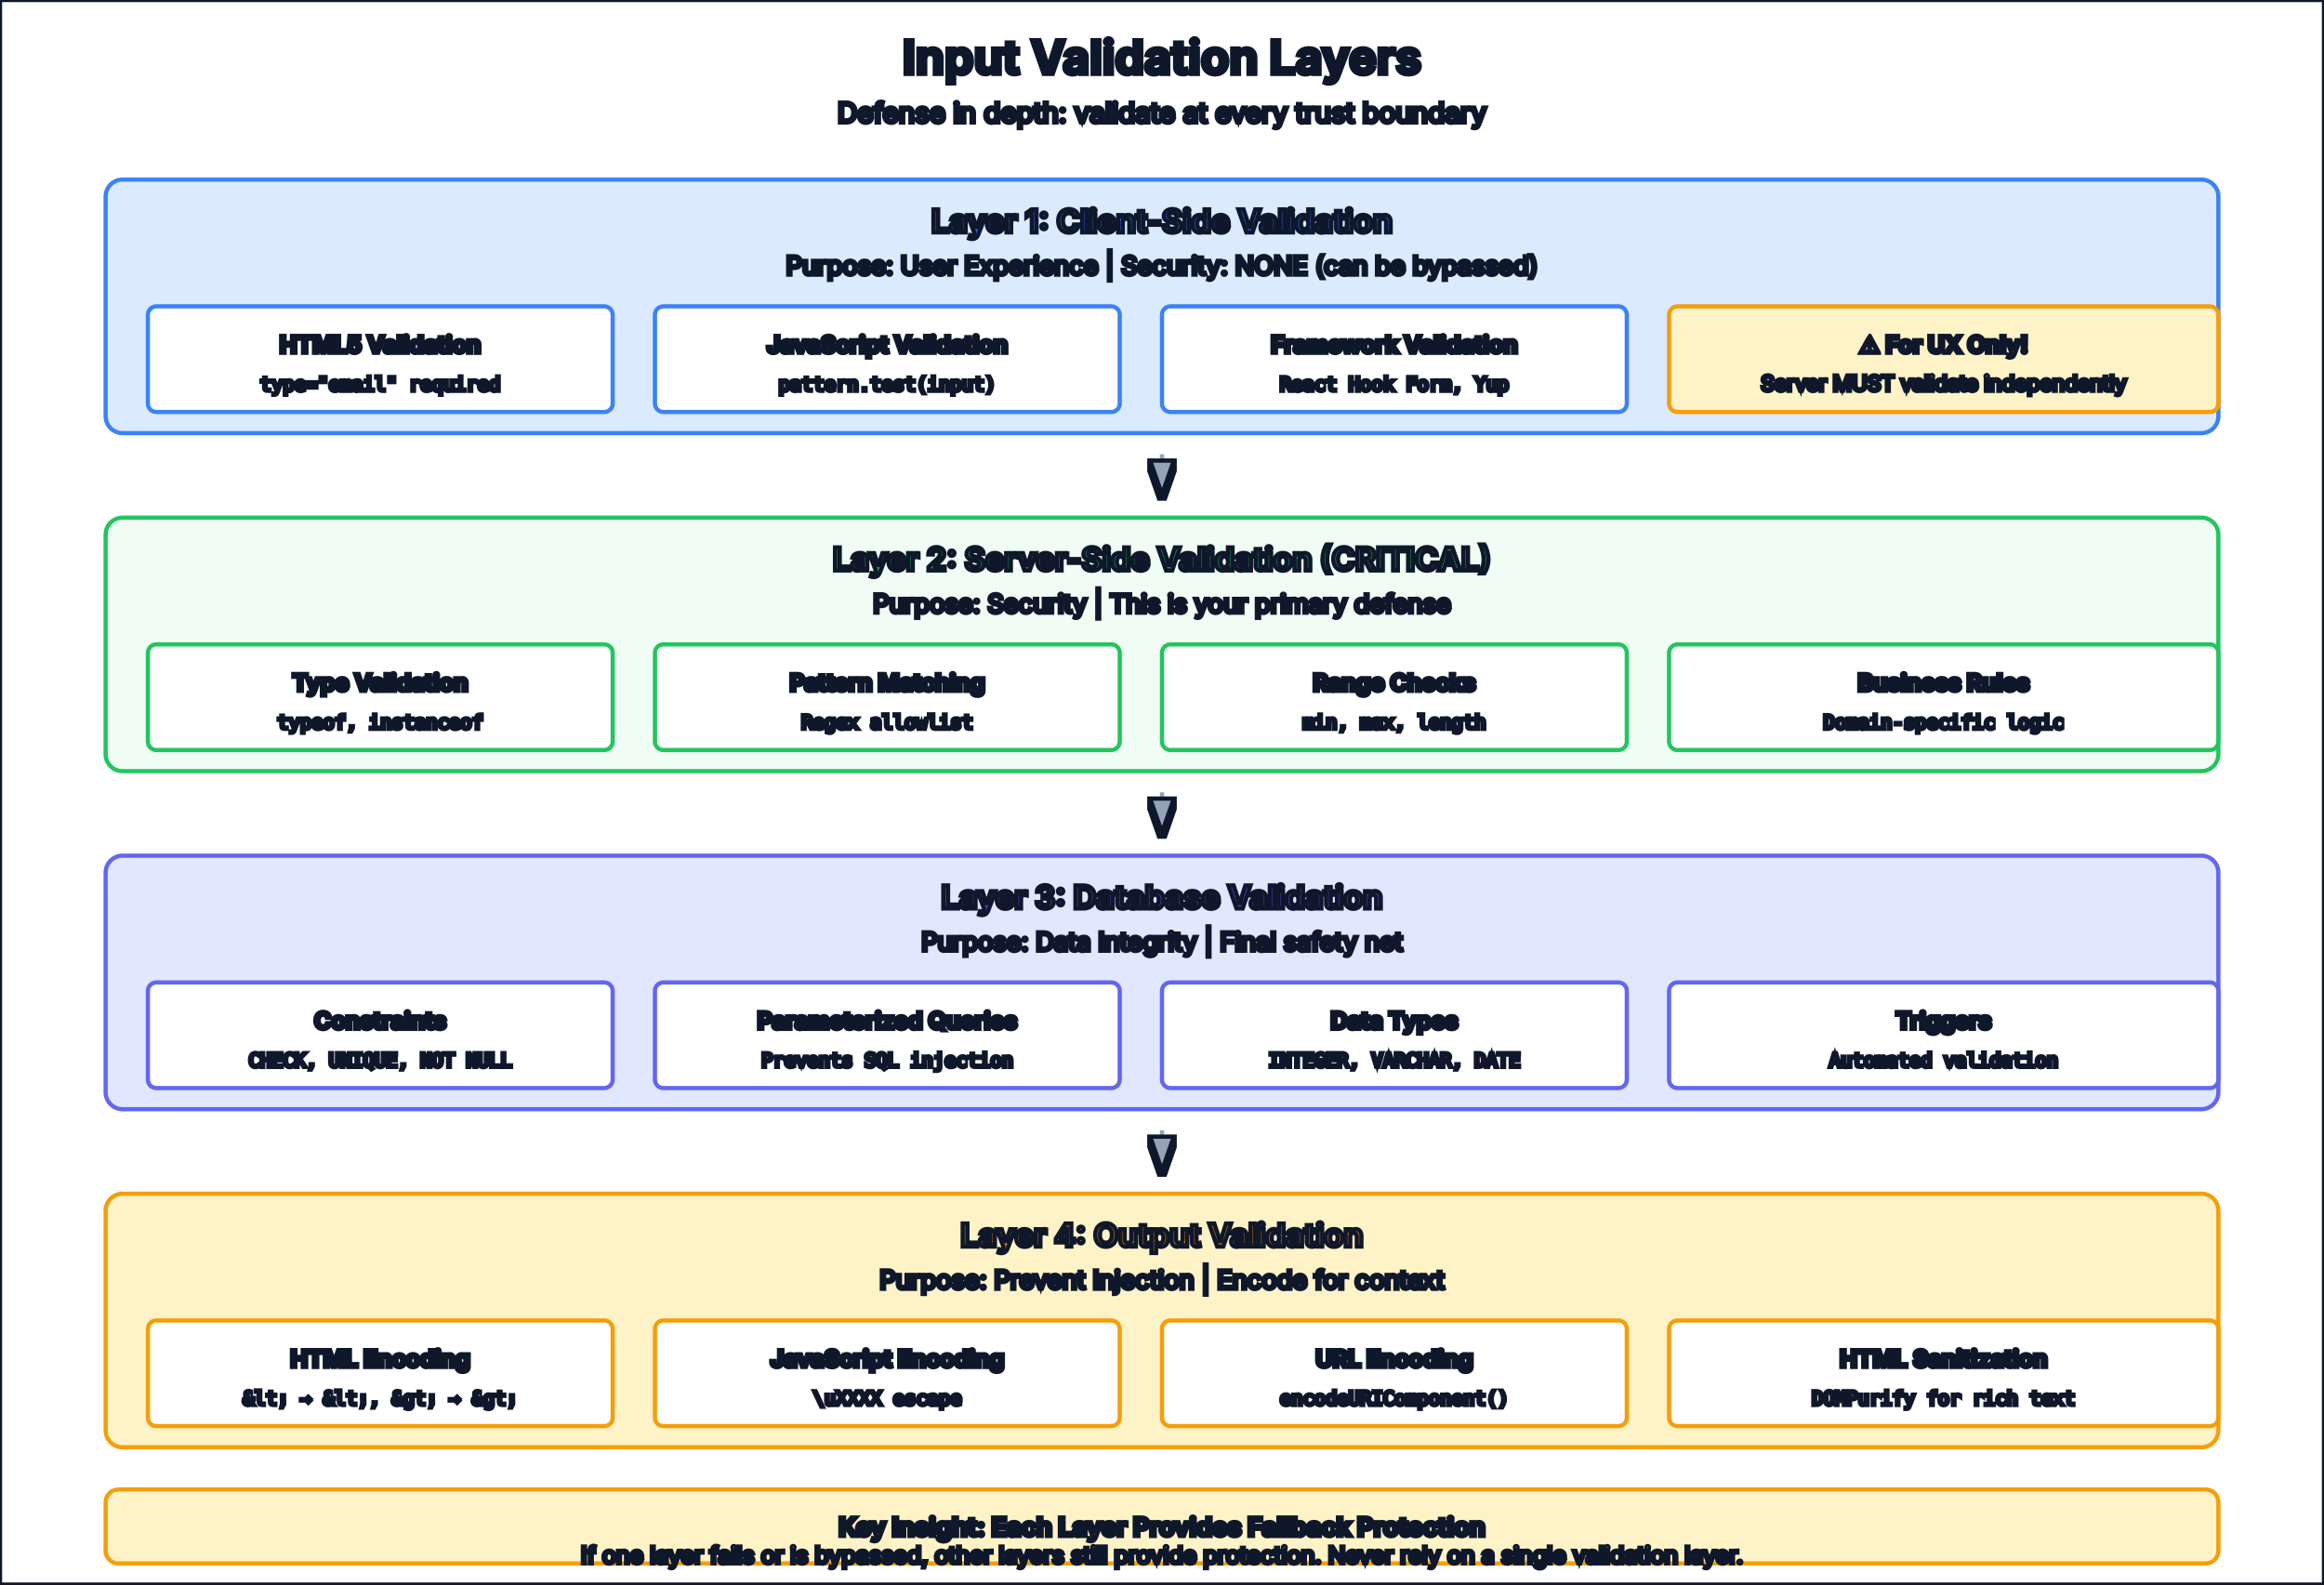
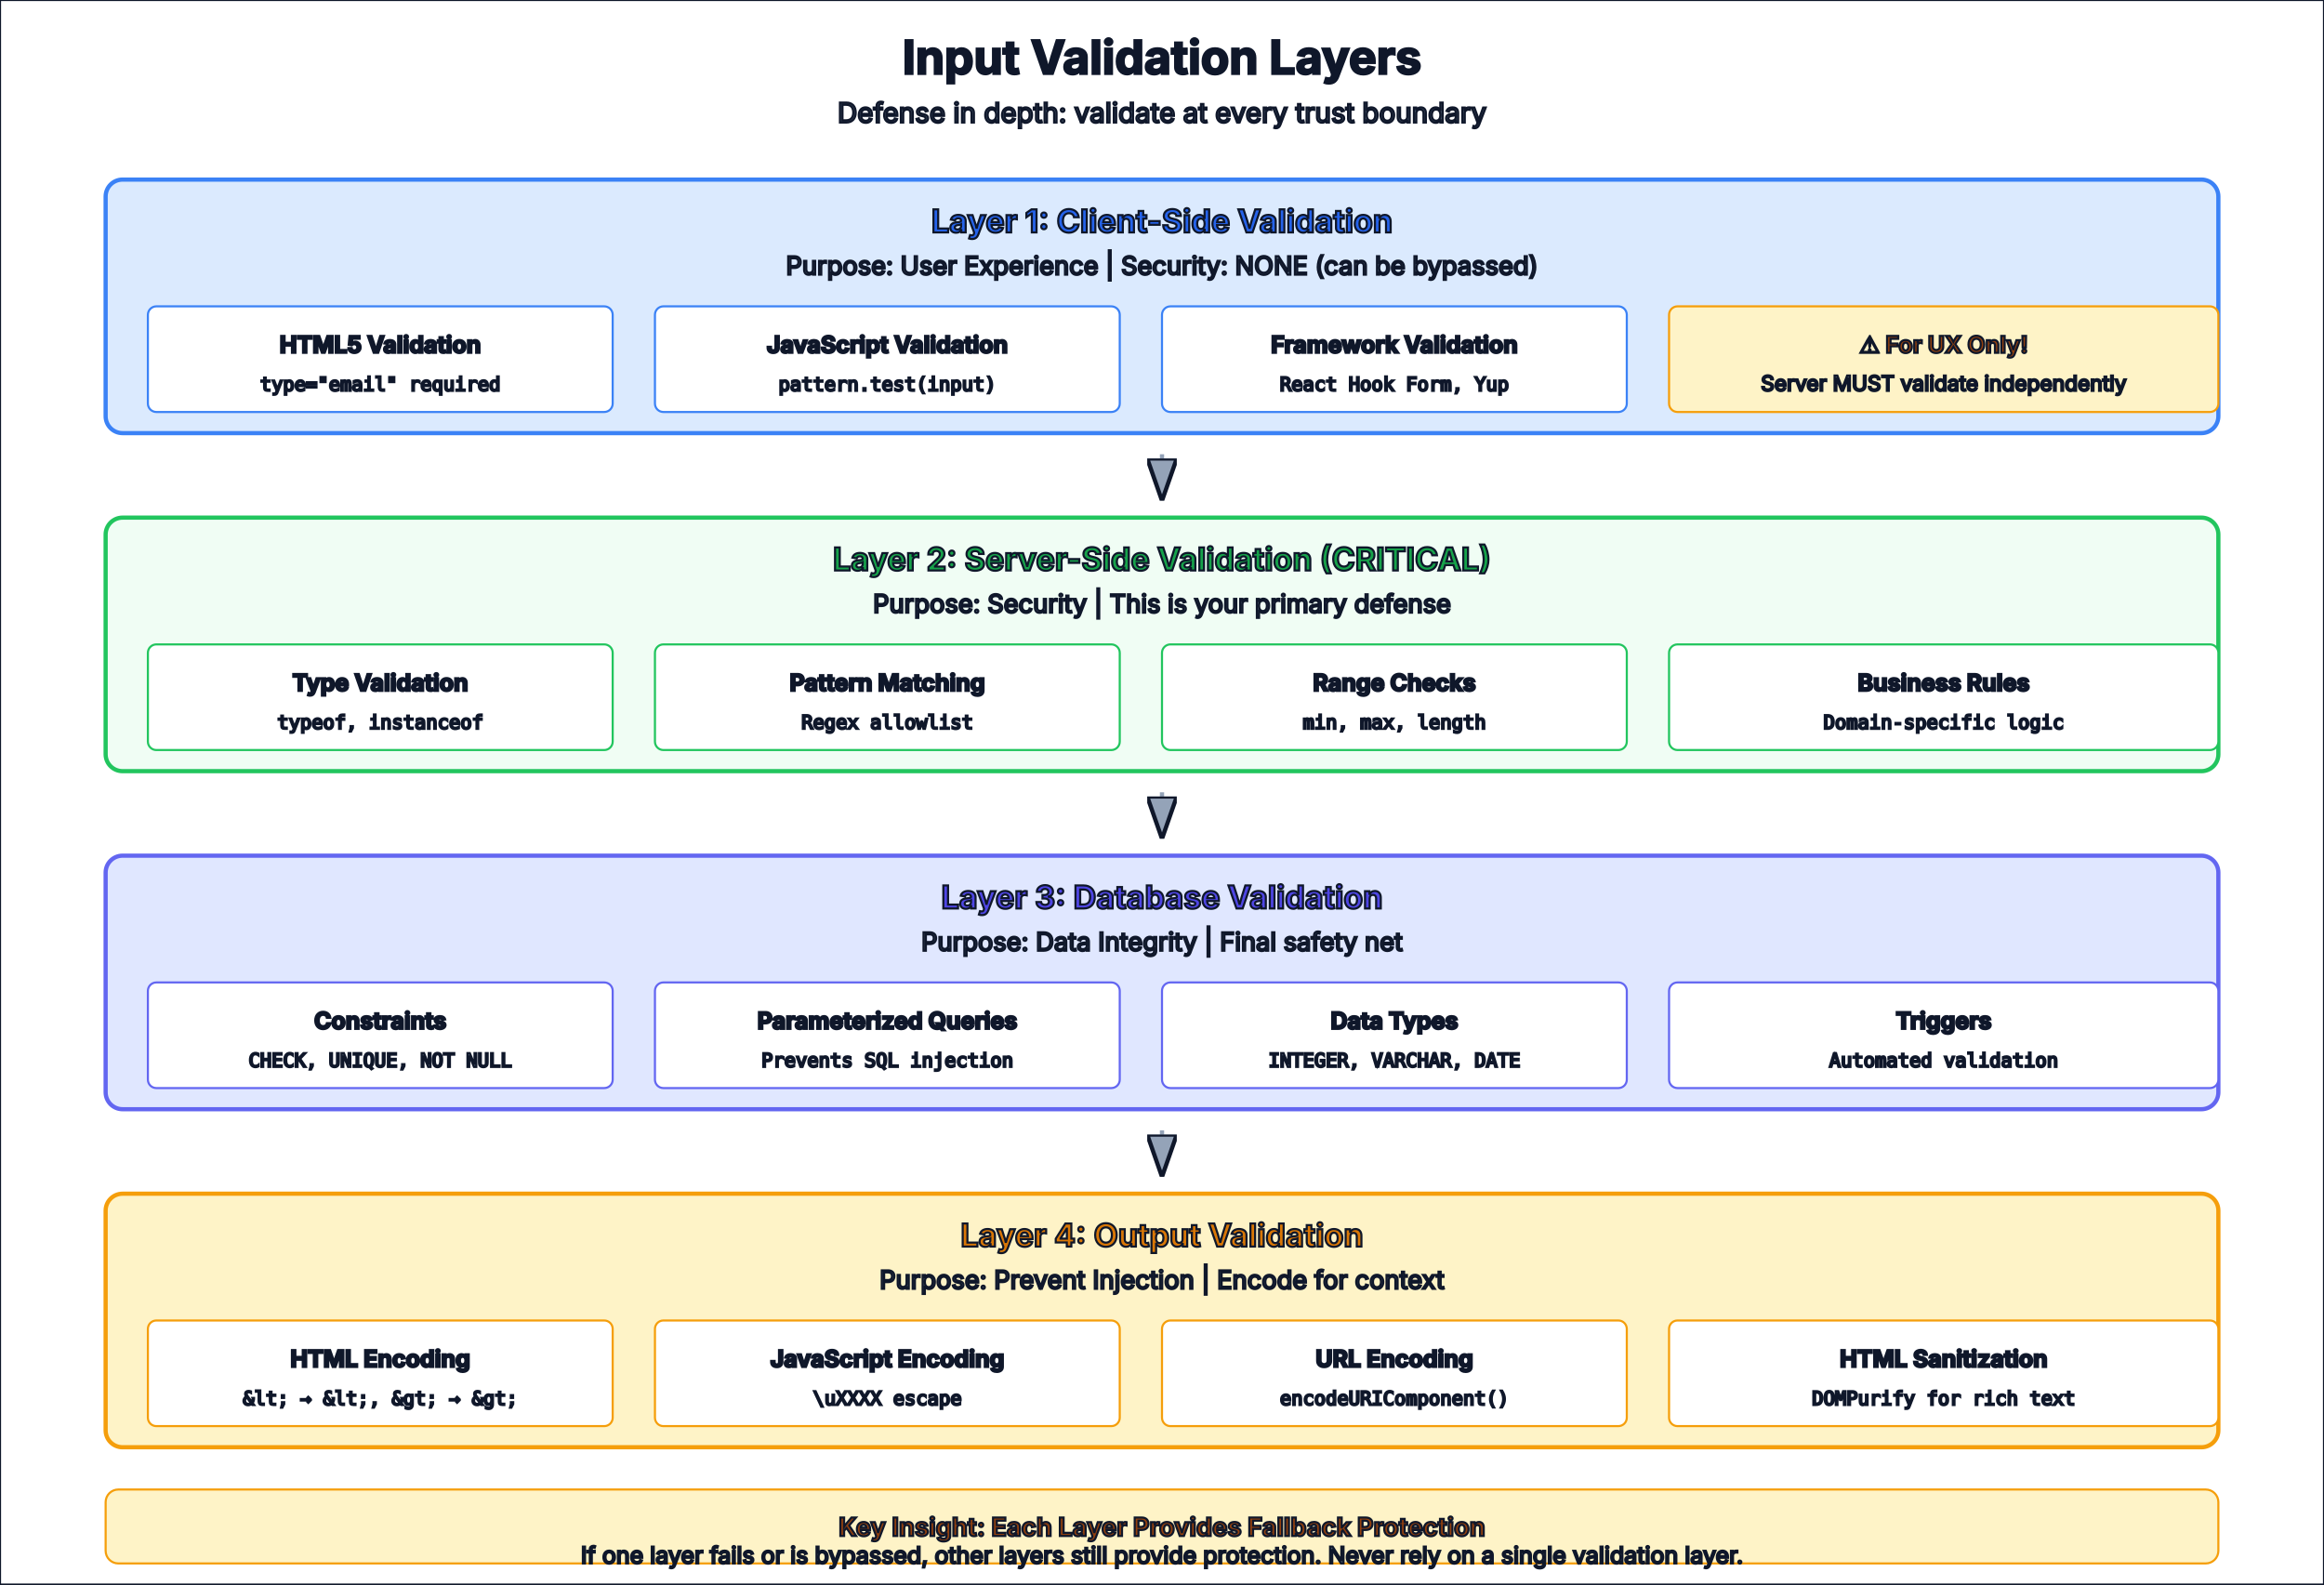
- <svg xmlns="http://www.w3.org/2000/svg" viewBox="0 0 1100 750" fill="none" stroke="#0f172a" stroke-width="2">
+ <svg xmlns="http://www.w3.org/2000/svg" viewBox="0 0 1100 750" fill="none" stroke="#0f172a" stroke-width="1">
  <rect width="1100" height="750" fill="#ffffff" />
  <text x="550" y="35" text-anchor="middle" font-family="system-ui, -apple-system, sans-serif" font-size="22" font-weight="bold" fill="#0f172a">Input Validation Layers</text>
  <text x="550" y="58" text-anchor="middle" font-family="system-ui, -apple-system, sans-serif" font-size="13" font-weight="400" fill="#475569">Defense in depth: validate at every trust boundary</text>
  <g transform="translate(50, 85)">
    <rect x="0" y="0" width="1000" height="120" rx="8" fill="#dbeafe" stroke="#3b82f6" stroke-width="2" />
    <text x="500" y="25" text-anchor="middle" font-family="system-ui, -apple-system, sans-serif" font-size="15" font-weight="bold" fill="#2563eb">Layer 1: Client-Side Validation</text>
    <text x="500" y="45" text-anchor="middle" font-family="system-ui, -apple-system, sans-serif" font-size="12" fill="#475569">Purpose: User Experience | Security: NONE (can be bypassed)</text>
    <g transform="translate(20, 60)">
      <rect x="0" y="0" width="220" height="50" rx="4" fill="#ffffff" stroke="#3b82f6" />
      <text x="110" y="22" text-anchor="middle" font-family="system-ui, -apple-system, sans-serif" font-size="11" font-weight="bold" fill="#0f172a">HTML5 Validation</text>
      <text x="110" y="40" text-anchor="middle" font-family="monospace" font-size="9" fill="#475569">type="email" required</text>
      <rect x="240" y="0" width="220" height="50" rx="4" fill="#ffffff" stroke="#3b82f6" />
      <text x="350" y="22" text-anchor="middle" font-family="system-ui, -apple-system, sans-serif" font-size="11" font-weight="bold" fill="#0f172a">JavaScript Validation</text>
      <text x="350" y="40" text-anchor="middle" font-family="monospace" font-size="9" fill="#475569">pattern.test(input)</text>
      <rect x="480" y="0" width="220" height="50" rx="4" fill="#ffffff" stroke="#3b82f6" />
      <text x="590" y="22" text-anchor="middle" font-family="system-ui, -apple-system, sans-serif" font-size="11" font-weight="bold" fill="#0f172a">Framework Validation</text>
      <text x="590" y="40" text-anchor="middle" font-family="monospace" font-size="9" fill="#475569">React Hook Form, Yup</text>
      <rect x="720" y="0" width="260" height="50" rx="4" fill="#fef3c7" stroke="#f59e0b" />
      <text x="850" y="22" text-anchor="middle" font-family="system-ui, -apple-system, sans-serif" font-size="11" font-weight="bold" fill="#92400e">⚠️ For UX Only!</text>
      <text x="850" y="40" text-anchor="middle" font-family="system-ui, -apple-system, sans-serif" font-size="10" fill="#475569">Server MUST validate independently</text>
    </g>
  </g>
  <line x1="550" y1="215" x2="550" y2="235" stroke="#94a3b8" stroke-width="2" marker-end="url(#arrowhead)" />
  <g transform="translate(50, 245)">
    <rect x="0" y="0" width="1000" height="120" rx="8" fill="#f0fdf4" stroke="#22c55e" stroke-width="2" />
    <text x="500" y="25" text-anchor="middle" font-family="system-ui, -apple-system, sans-serif" font-size="15" font-weight="bold" fill="#16a34a">Layer 2: Server-Side Validation (CRITICAL)</text>
    <text x="500" y="45" text-anchor="middle" font-family="system-ui, -apple-system, sans-serif" font-size="12" fill="#475569">Purpose: Security | This is your primary defense</text>
    <g transform="translate(20, 60)">
      <rect x="0" y="0" width="220" height="50" rx="4" fill="#ffffff" stroke="#22c55e" />
      <text x="110" y="22" text-anchor="middle" font-family="system-ui, -apple-system, sans-serif" font-size="11" font-weight="bold" fill="#0f172a">Type Validation</text>
      <text x="110" y="40" text-anchor="middle" font-family="monospace" font-size="9" fill="#475569">typeof, instanceof</text>
      <rect x="240" y="0" width="220" height="50" rx="4" fill="#ffffff" stroke="#22c55e" />
      <text x="350" y="22" text-anchor="middle" font-family="system-ui, -apple-system, sans-serif" font-size="11" font-weight="bold" fill="#0f172a">Pattern Matching</text>
      <text x="350" y="40" text-anchor="middle" font-family="monospace" font-size="9" fill="#475569">Regex allowlist</text>
      <rect x="480" y="0" width="220" height="50" rx="4" fill="#ffffff" stroke="#22c55e" />
      <text x="590" y="22" text-anchor="middle" font-family="system-ui, -apple-system, sans-serif" font-size="11" font-weight="bold" fill="#0f172a">Range Checks</text>
      <text x="590" y="40" text-anchor="middle" font-family="monospace" font-size="9" fill="#475569">min, max, length</text>
      <rect x="720" y="0" width="260" height="50" rx="4" fill="#ffffff" stroke="#22c55e" />
      <text x="850" y="22" text-anchor="middle" font-family="system-ui, -apple-system, sans-serif" font-size="11" font-weight="bold" fill="#0f172a">Business Rules</text>
      <text x="850" y="40" text-anchor="middle" font-family="monospace" font-size="9" fill="#475569">Domain-specific logic</text>
    </g>
  </g>
  <line x1="550" y1="375" x2="550" y2="395" stroke="#94a3b8" stroke-width="2" marker-end="url(#arrowhead)" />
  <g transform="translate(50, 405)">
    <rect x="0" y="0" width="1000" height="120" rx="8" fill="#e0e7ff" stroke="#6366f1" stroke-width="2" />
    <text x="500" y="25" text-anchor="middle" font-family="system-ui, -apple-system, sans-serif" font-size="15" font-weight="bold" fill="#4f46e5">Layer 3: Database Validation</text>
    <text x="500" y="45" text-anchor="middle" font-family="system-ui, -apple-system, sans-serif" font-size="12" fill="#475569">Purpose: Data Integrity | Final safety net</text>
    <g transform="translate(20, 60)">
      <rect x="0" y="0" width="220" height="50" rx="4" fill="#ffffff" stroke="#6366f1" />
      <text x="110" y="22" text-anchor="middle" font-family="system-ui, -apple-system, sans-serif" font-size="11" font-weight="bold" fill="#0f172a">Constraints</text>
      <text x="110" y="40" text-anchor="middle" font-family="monospace" font-size="9" fill="#475569">CHECK, UNIQUE, NOT NULL</text>
      <rect x="240" y="0" width="220" height="50" rx="4" fill="#ffffff" stroke="#6366f1" />
      <text x="350" y="22" text-anchor="middle" font-family="system-ui, -apple-system, sans-serif" font-size="11" font-weight="bold" fill="#0f172a">Parameterized Queries</text>
      <text x="350" y="40" text-anchor="middle" font-family="monospace" font-size="9" fill="#475569">Prevents SQL injection</text>
      <rect x="480" y="0" width="220" height="50" rx="4" fill="#ffffff" stroke="#6366f1" />
      <text x="590" y="22" text-anchor="middle" font-family="system-ui, -apple-system, sans-serif" font-size="11" font-weight="bold" fill="#0f172a">Data Types</text>
      <text x="590" y="40" text-anchor="middle" font-family="monospace" font-size="9" fill="#475569">INTEGER, VARCHAR, DATE</text>
      <rect x="720" y="0" width="260" height="50" rx="4" fill="#ffffff" stroke="#6366f1" />
      <text x="850" y="22" text-anchor="middle" font-family="system-ui, -apple-system, sans-serif" font-size="11" font-weight="bold" fill="#0f172a">Triggers</text>
      <text x="850" y="40" text-anchor="middle" font-family="monospace" font-size="9" fill="#475569">Automated validation</text>
    </g>
  </g>
  <line x1="550" y1="535" x2="550" y2="555" stroke="#94a3b8" stroke-width="2" marker-end="url(#arrowhead)" />
  <g transform="translate(50, 565)">
    <rect x="0" y="0" width="1000" height="120" rx="8" fill="#fef3c7" stroke="#f59e0b" stroke-width="2" />
    <text x="500" y="25" text-anchor="middle" font-family="system-ui, -apple-system, sans-serif" font-size="15" font-weight="bold" fill="#d97706">Layer 4: Output Validation</text>
    <text x="500" y="45" text-anchor="middle" font-family="system-ui, -apple-system, sans-serif" font-size="12" fill="#475569">Purpose: Prevent Injection | Encode for context</text>
    <g transform="translate(20, 60)">
      <rect x="0" y="0" width="220" height="50" rx="4" fill="#ffffff" stroke="#f59e0b" />
      <text x="110" y="22" text-anchor="middle" font-family="system-ui, -apple-system, sans-serif" font-size="11" font-weight="bold" fill="#0f172a">HTML Encoding</text>
      <text x="110" y="40" text-anchor="middle" font-family="monospace" font-size="9" fill="#475569">&amp;lt; → &amp;lt;, &amp;gt; → &amp;gt;</text>
      <rect x="240" y="0" width="220" height="50" rx="4" fill="#ffffff" stroke="#f59e0b" />
      <text x="350" y="22" text-anchor="middle" font-family="system-ui, -apple-system, sans-serif" font-size="11" font-weight="bold" fill="#0f172a">JavaScript Encoding</text>
      <text x="350" y="40" text-anchor="middle" font-family="monospace" font-size="9" fill="#475569">\uXXXX escape</text>
      <rect x="480" y="0" width="220" height="50" rx="4" fill="#ffffff" stroke="#f59e0b" />
      <text x="590" y="22" text-anchor="middle" font-family="system-ui, -apple-system, sans-serif" font-size="11" font-weight="bold" fill="#0f172a">URL Encoding</text>
      <text x="590" y="40" text-anchor="middle" font-family="monospace" font-size="9" fill="#475569">encodeURIComponent()</text>
      <rect x="720" y="0" width="260" height="50" rx="4" fill="#ffffff" stroke="#f59e0b" />
      <text x="850" y="22" text-anchor="middle" font-family="system-ui, -apple-system, sans-serif" font-size="11" font-weight="bold" fill="#0f172a">HTML Sanitization</text>
      <text x="850" y="40" text-anchor="middle" font-family="monospace" font-size="9" fill="#475569">DOMPurify for rich text</text>
    </g>
  </g>
  <g transform="translate(50, 705)">
    <rect x="0" y="0" width="1000" height="35" rx="6" fill="#fef3c7" stroke="#f59e0b" />
    <text x="500" y="22" text-anchor="middle" font-family="system-ui, -apple-system, sans-serif" font-size="12" font-weight="bold" fill="#92400e">Key Insight: Each Layer Provides Fallback Protection</text>
    <text x="500" y="35" text-anchor="middle" font-family="system-ui, -apple-system, sans-serif" font-size="11" fill="#475569">If one layer fails or is bypassed, other layers still provide protection. Never rely on a single validation layer.</text>
  </g>
  <defs>
    <marker id="arrowhead" markerWidth="10" markerHeight="7" refX="9" refY="3.5" orient="auto">
      <polygon points="0 0, 10 3.5, 0 7" fill="#94a3b8" />
    </marker>
  </defs>
</svg>
